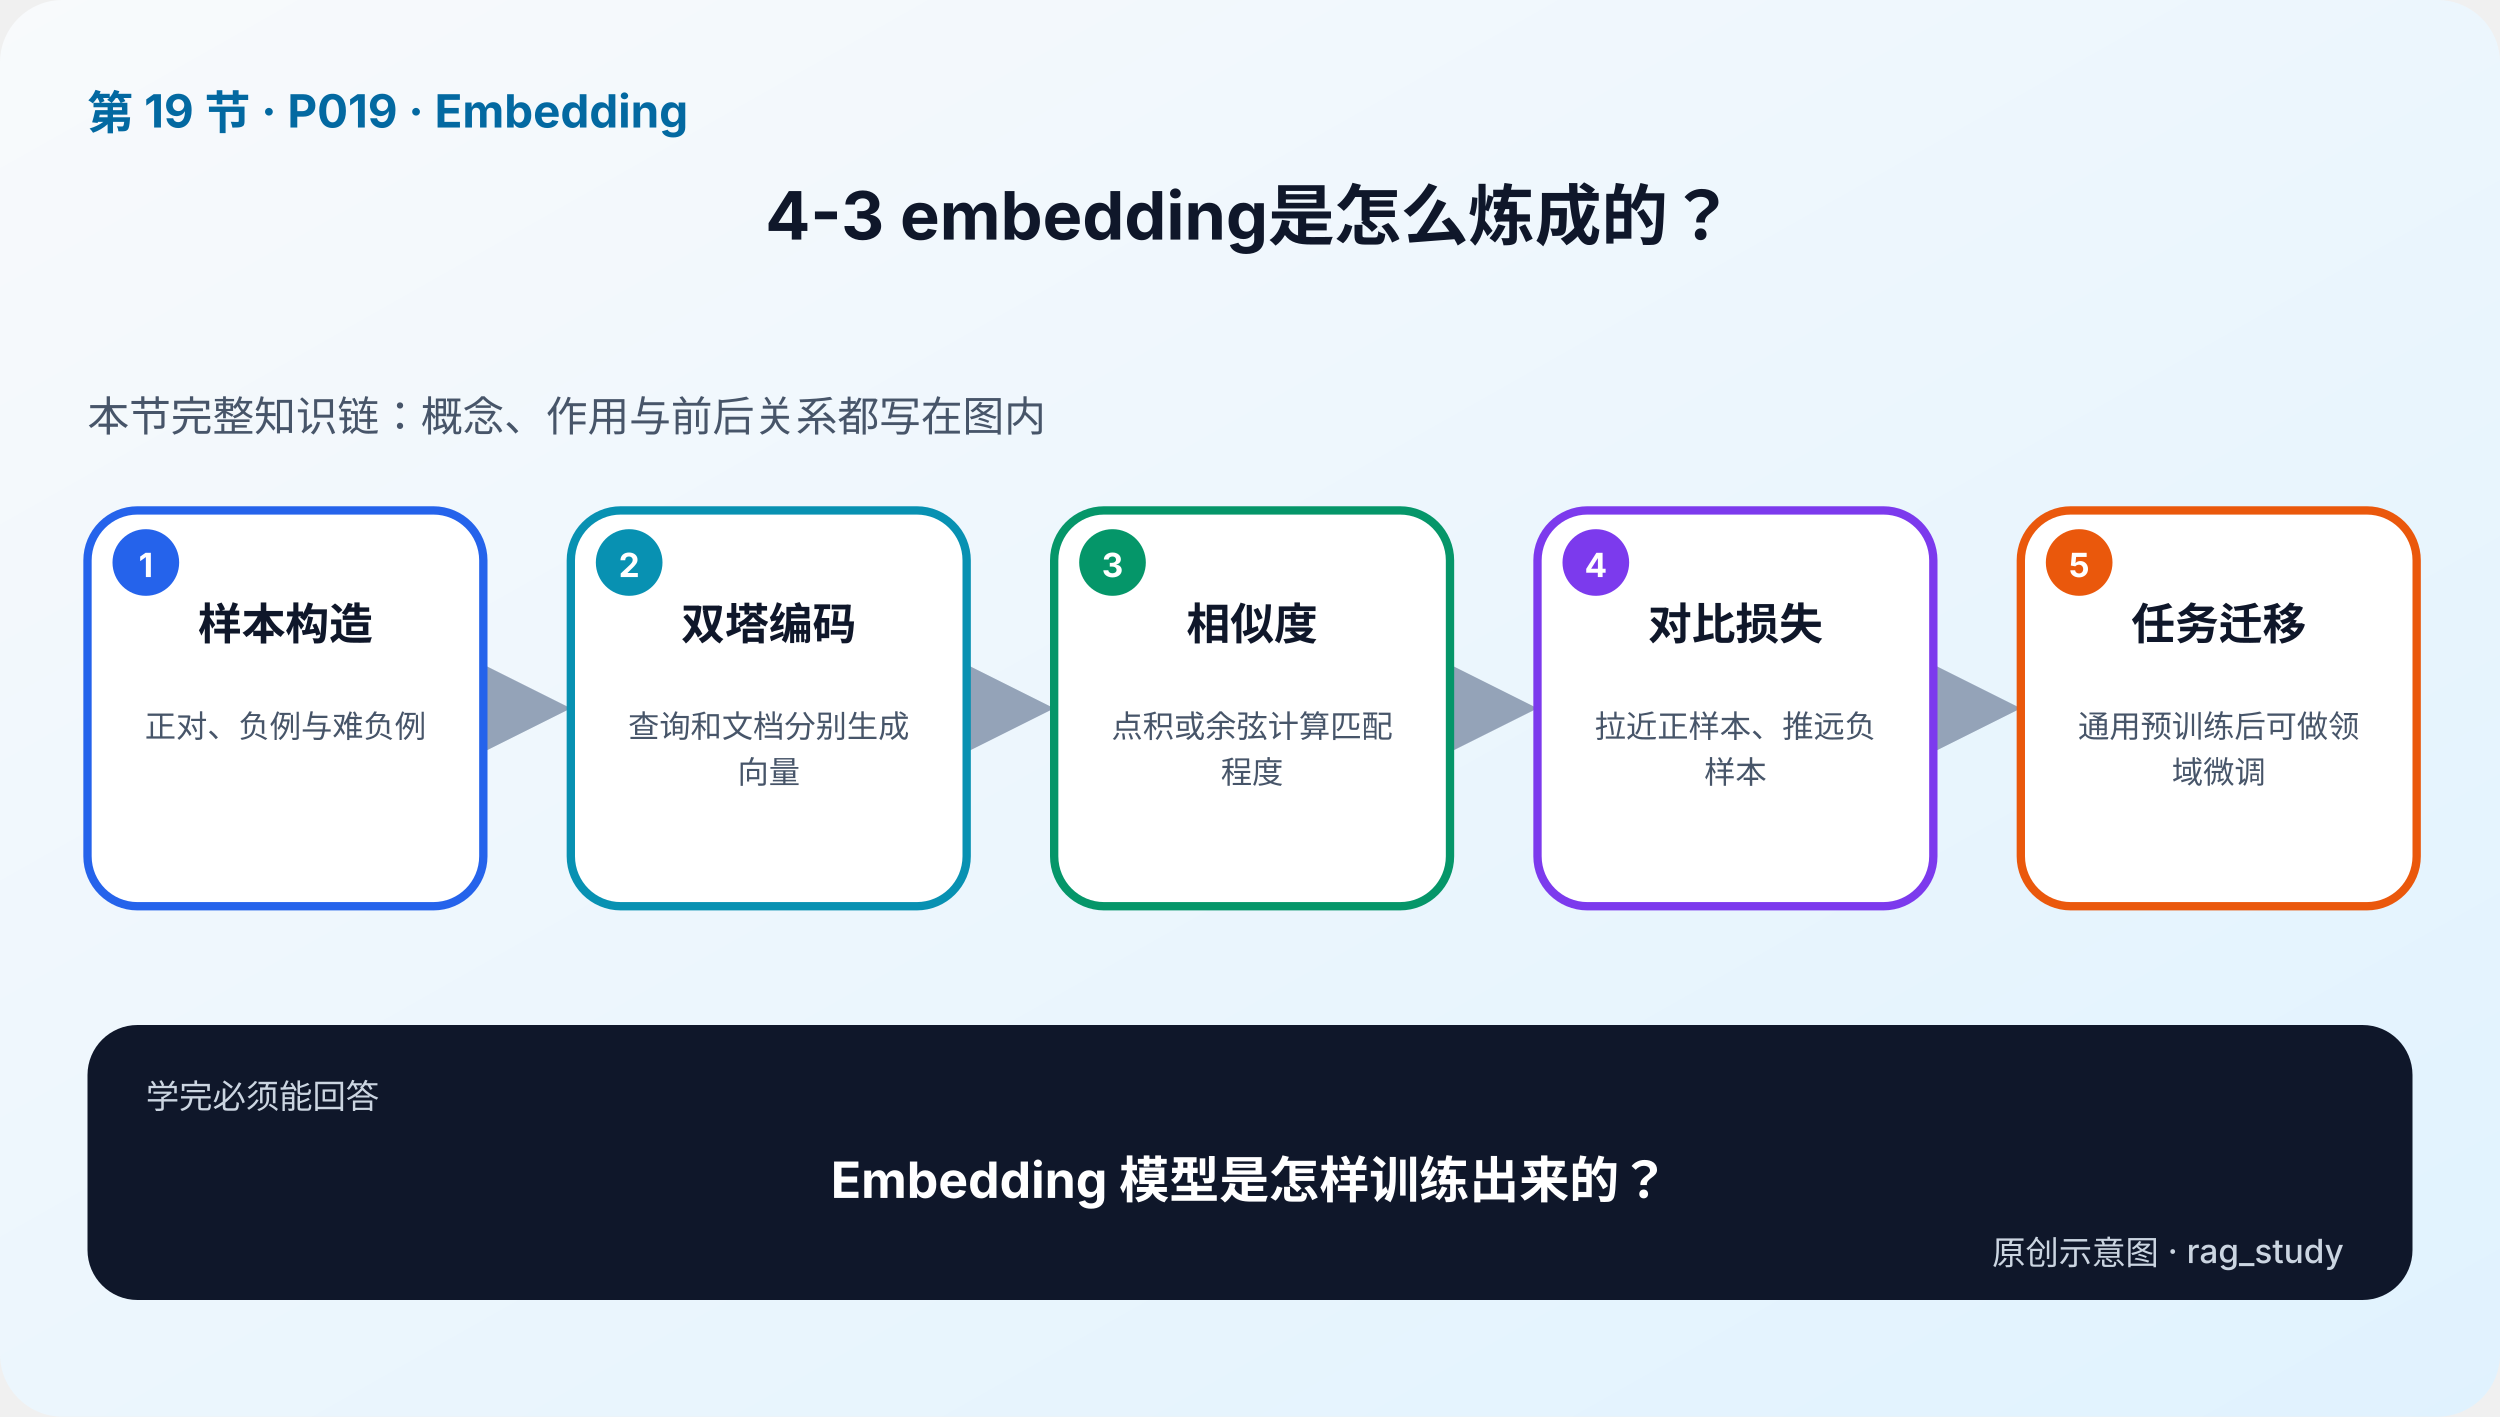
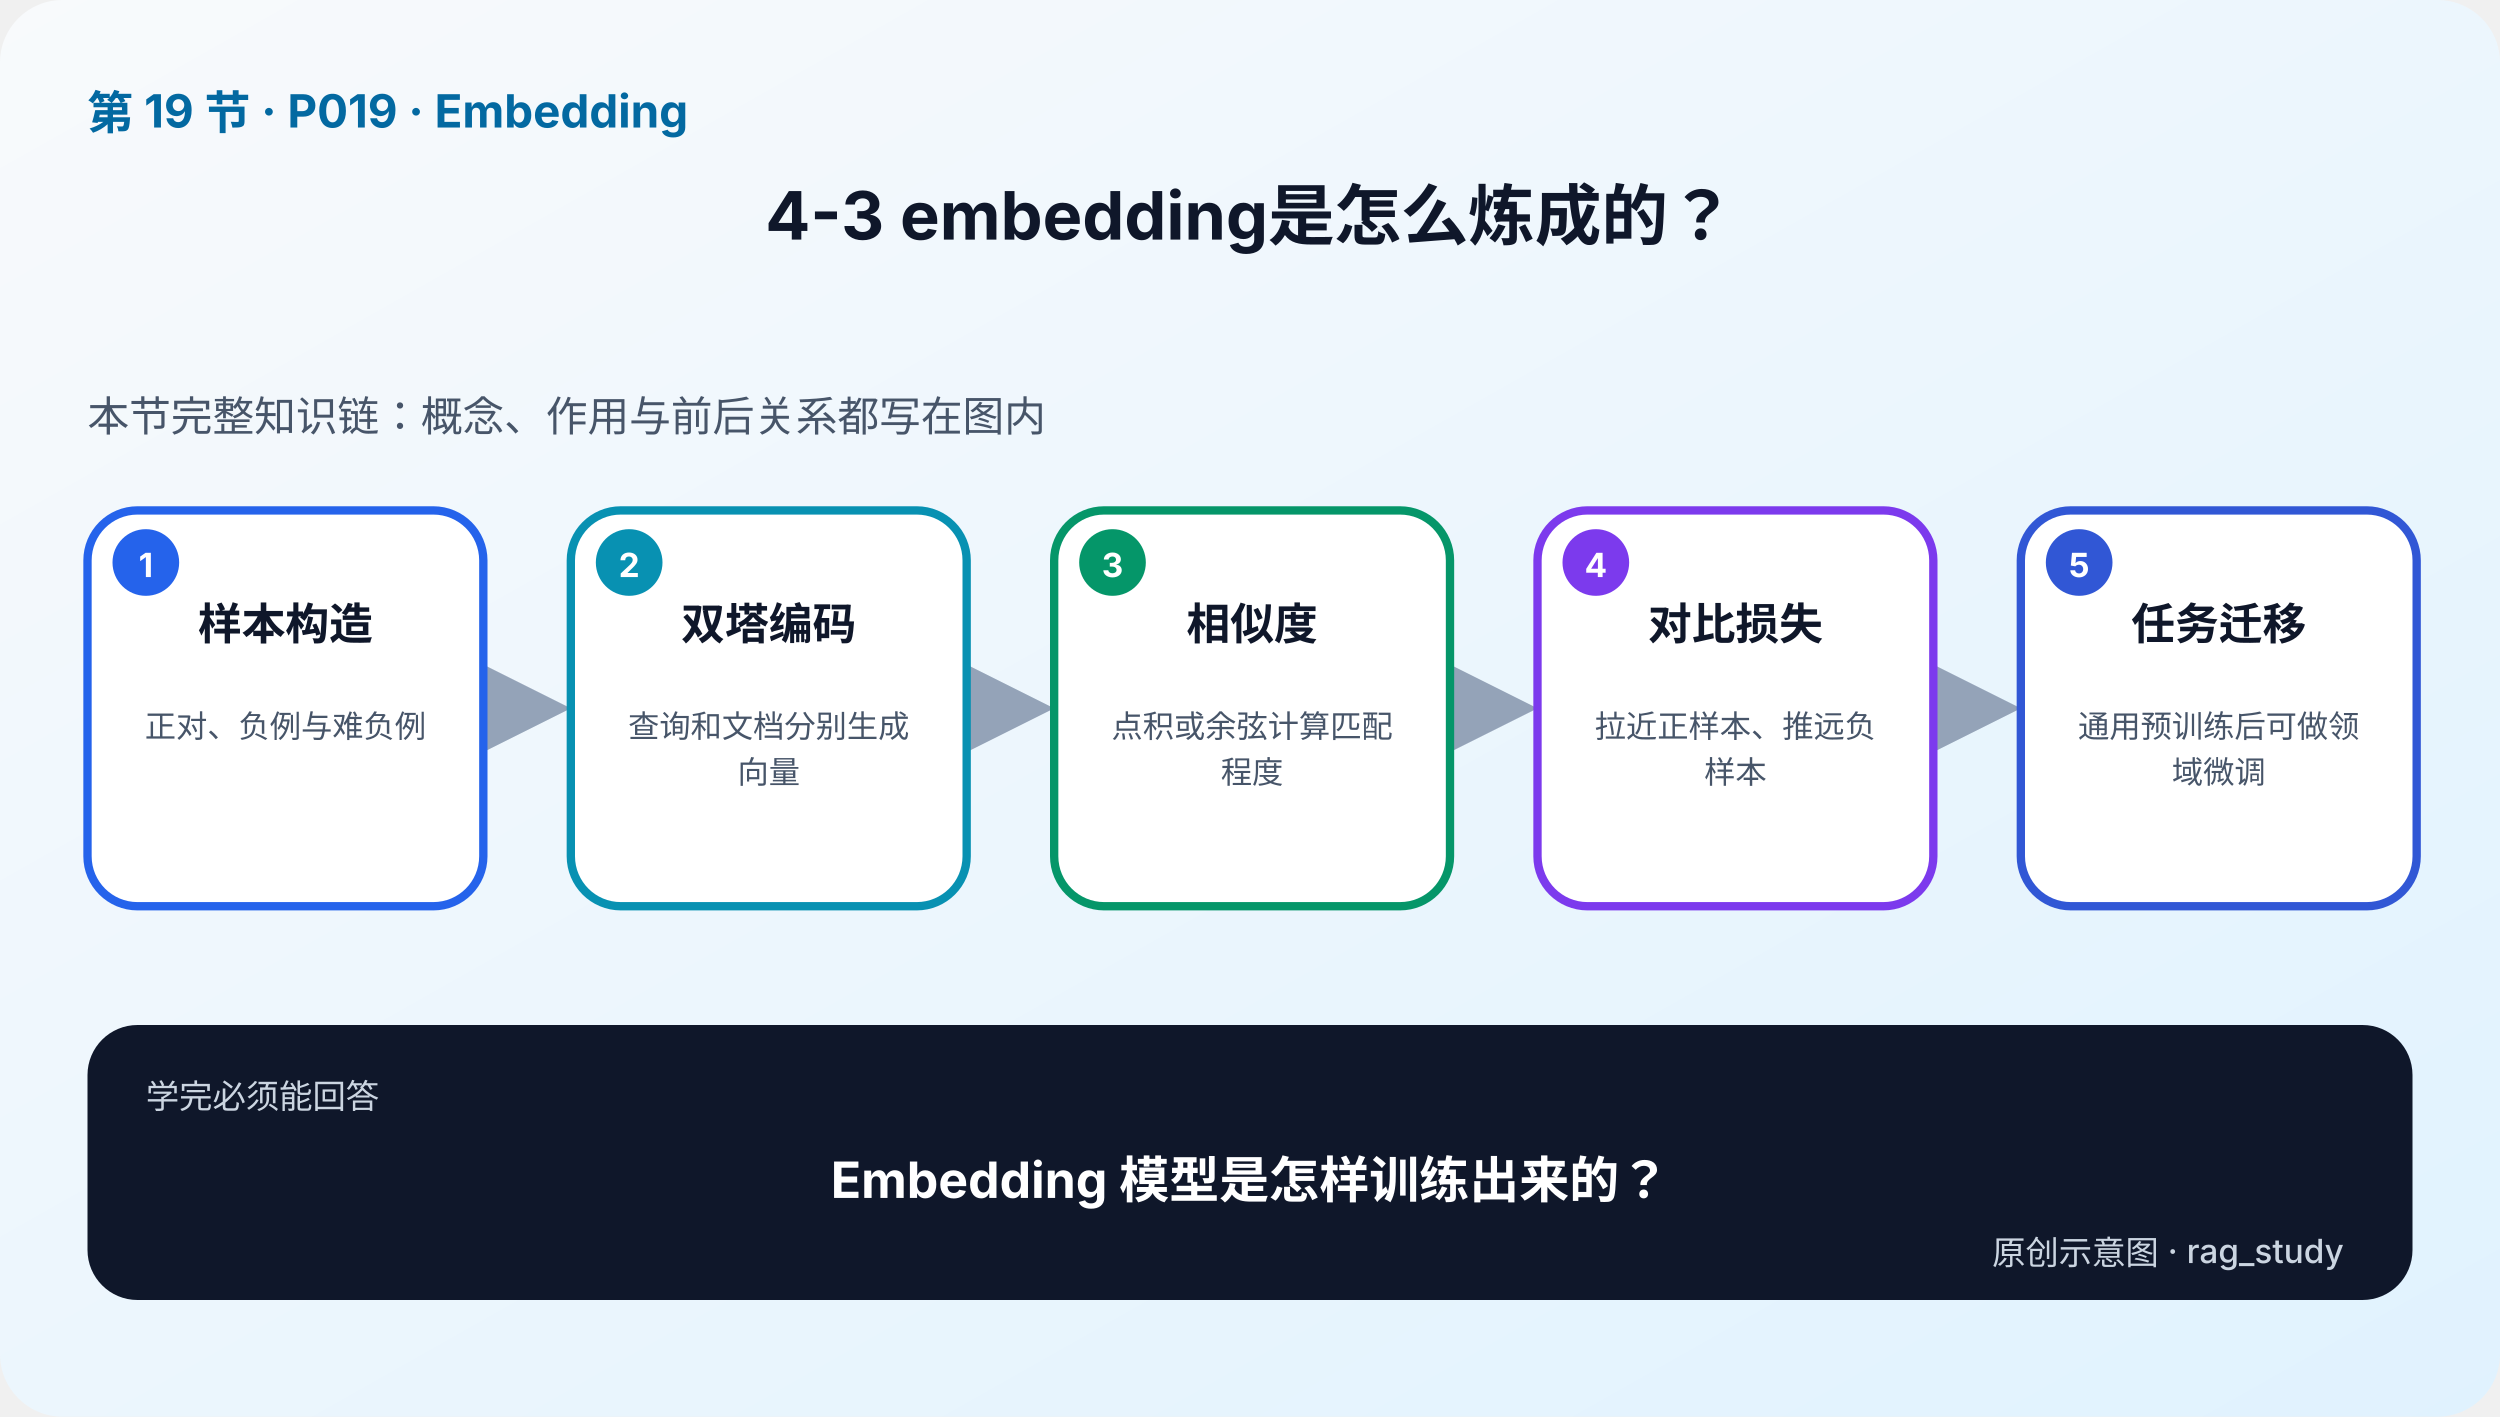
<svg xmlns="http://www.w3.org/2000/svg" role="img" width="1200" height="680" viewBox="0 0 1200 680">
  <defs>
    <linearGradient id="bg" x1="0" x2="1" y1="0" y2="1">
      <stop offset="0" stop-color="#f8fafc" />
      <stop offset="1" stop-color="#e0f2fe" />
    </linearGradient>
    <marker id="arrow" markerWidth="12" markerHeight="12" refX="10" refY="6" orient="auto">
      <path d="M0,0 L12,6 L0,12 z" fill="#94a3b8" />
    </marker>
    <style>
      .chapter { font: 700 22px -apple-system,BlinkMacSystemFont,"Segoe UI","PingFang SC",sans-serif; fill:#0369a1; }
      .title { font: 700 32px -apple-system,BlinkMacSystemFont,"Segoe UI","PingFang SC",sans-serif; fill:#0f172a; }
      .number { font: 700 16px -apple-system,BlinkMacSystemFont,"Segoe UI","PingFang SC",sans-serif; fill:white; }
      .node { font: 700 21px -apple-system,BlinkMacSystemFont,"Segoe UI","PingFang SC",sans-serif; fill:#0f172a; }
      .detail { font: 500 15px -apple-system,BlinkMacSystemFont,"Segoe UI","PingFang SC",sans-serif; fill:#475569; }
      .hint { font: 500 20px -apple-system,BlinkMacSystemFont,"Segoe UI","PingFang SC",sans-serif; fill:#475569; }
      .question { font: 700 24px -apple-system,BlinkMacSystemFont,"Segoe UI","PingFang SC",sans-serif; fill:white; }
      .brand { font: 500 16px -apple-system,BlinkMacSystemFont,"Segoe UI","PingFang SC",sans-serif; fill:#cbd5e1; }
    </style>
  </defs>
  <rect width="1200" height="680" rx="30" fill="url(#bg)" />
  <text x="42" y="62" class="chapter">第 19 节 · P019 · Embedding</text>
  <text x="600" y="115" text-anchor="middle" class="title">4-3 embedding是怎么炼成的？</text>
  <text x="42" y="207" class="hint">本节完整知识链：概念、作用与前后关系都写在图内</text>
  <path d="M 236 340 L 266 340" stroke="#94a3b8" stroke-width="4" marker-end="url(#arrow)" />
  <path d="M 468 340 L 498 340" stroke="#94a3b8" stroke-width="4" marker-end="url(#arrow)" />
  <path d="M 700 340 L 730 340" stroke="#94a3b8" stroke-width="4" marker-end="url(#arrow)" />
  <path d="M 932 340 L 962 340" stroke="#94a3b8" stroke-width="4" marker-end="url(#arrow)" />
  <rect x="42" y="245" width="190" height="190" rx="24" fill="white" stroke="#2563eb" stroke-width="4" />
  <circle cx="70" cy="270" r="16" fill="#2563eb" />
  <text x="70" y="277" text-anchor="middle" class="number">1</text>
  <text x="137" y="307" text-anchor="middle" class="node">样本构造</text>
  <text x="137" y="354" text-anchor="middle" class="detail">正对、负例与难负例</text>
  <rect x="274" y="245" width="190" height="190" rx="24" fill="white" stroke="#0891b2" stroke-width="4" />
  <circle cx="302" cy="270" r="16" fill="#0891b2" />
  <text x="302" y="277" text-anchor="middle" class="number">2</text>
  <text x="369" y="307" text-anchor="middle" class="node">双塔编码</text>
  <text x="369" y="354" text-anchor="middle" class="detail">查询和文档分别生成</text>
  <text x="369" y="376" text-anchor="middle" class="detail">向量</text>
  <rect x="506" y="245" width="190" height="190" rx="24" fill="white" stroke="#059669" stroke-width="4" />
  <circle cx="534" cy="270" r="16" fill="#059669" />
  <text x="534" y="277" text-anchor="middle" class="number">3</text>
  <text x="601" y="307" text-anchor="middle" class="node">相似度</text>
  <text x="601" y="354" text-anchor="middle" class="detail">点积或余弦计算匹配</text>
  <text x="601" y="376" text-anchor="middle" class="detail">程度</text>
  <rect x="738" y="245" width="190" height="190" rx="24" fill="white" stroke="#7c3aed" stroke-width="4" />
  <circle cx="766" cy="270" r="16" fill="#7c3aed" />
  <text x="766" y="277" text-anchor="middle" class="number">4</text>
  <text x="833" y="307" text-anchor="middle" class="node">对比损失</text>
  <text x="833" y="354" text-anchor="middle" class="detail">拉近正样本、推远负</text>
  <text x="833" y="376" text-anchor="middle" class="detail">样本</text>
-   <rect x="970" y="245" width="190" height="190" rx="24" fill="white" stroke="#ea580c" stroke-width="4" />
-   <circle cx="998" cy="270" r="16" fill="#ea580c" />
+   <rect x="970" y="245" width="190" height="190" rx="24" fill="white" stroke="#3157d5" stroke-width="4" />
+   <circle cx="998" cy="270" r="16" fill="#3157d5" />
  <text x="998" y="277" text-anchor="middle" class="number">5</text>
  <text x="1065" y="307" text-anchor="middle" class="node">任务迁移</text>
  <text x="1065" y="354" text-anchor="middle" class="detail">通用预训练后可做领</text>
  <text x="1065" y="376" text-anchor="middle" class="detail">域微调</text>
  <rect x="42" y="492" width="1116" height="132" rx="24" fill="#0f172a" />
  <text x="70" y="532" class="brand">学完必须能回答</text>
  <text x="600" y="575" text-anchor="middle" class="question">Embedding 模型是怎样训练出来的？</text>
  <text x="1125" y="607" text-anchor="end" class="brand">原创示意图 · rag_study</text>
</svg>
